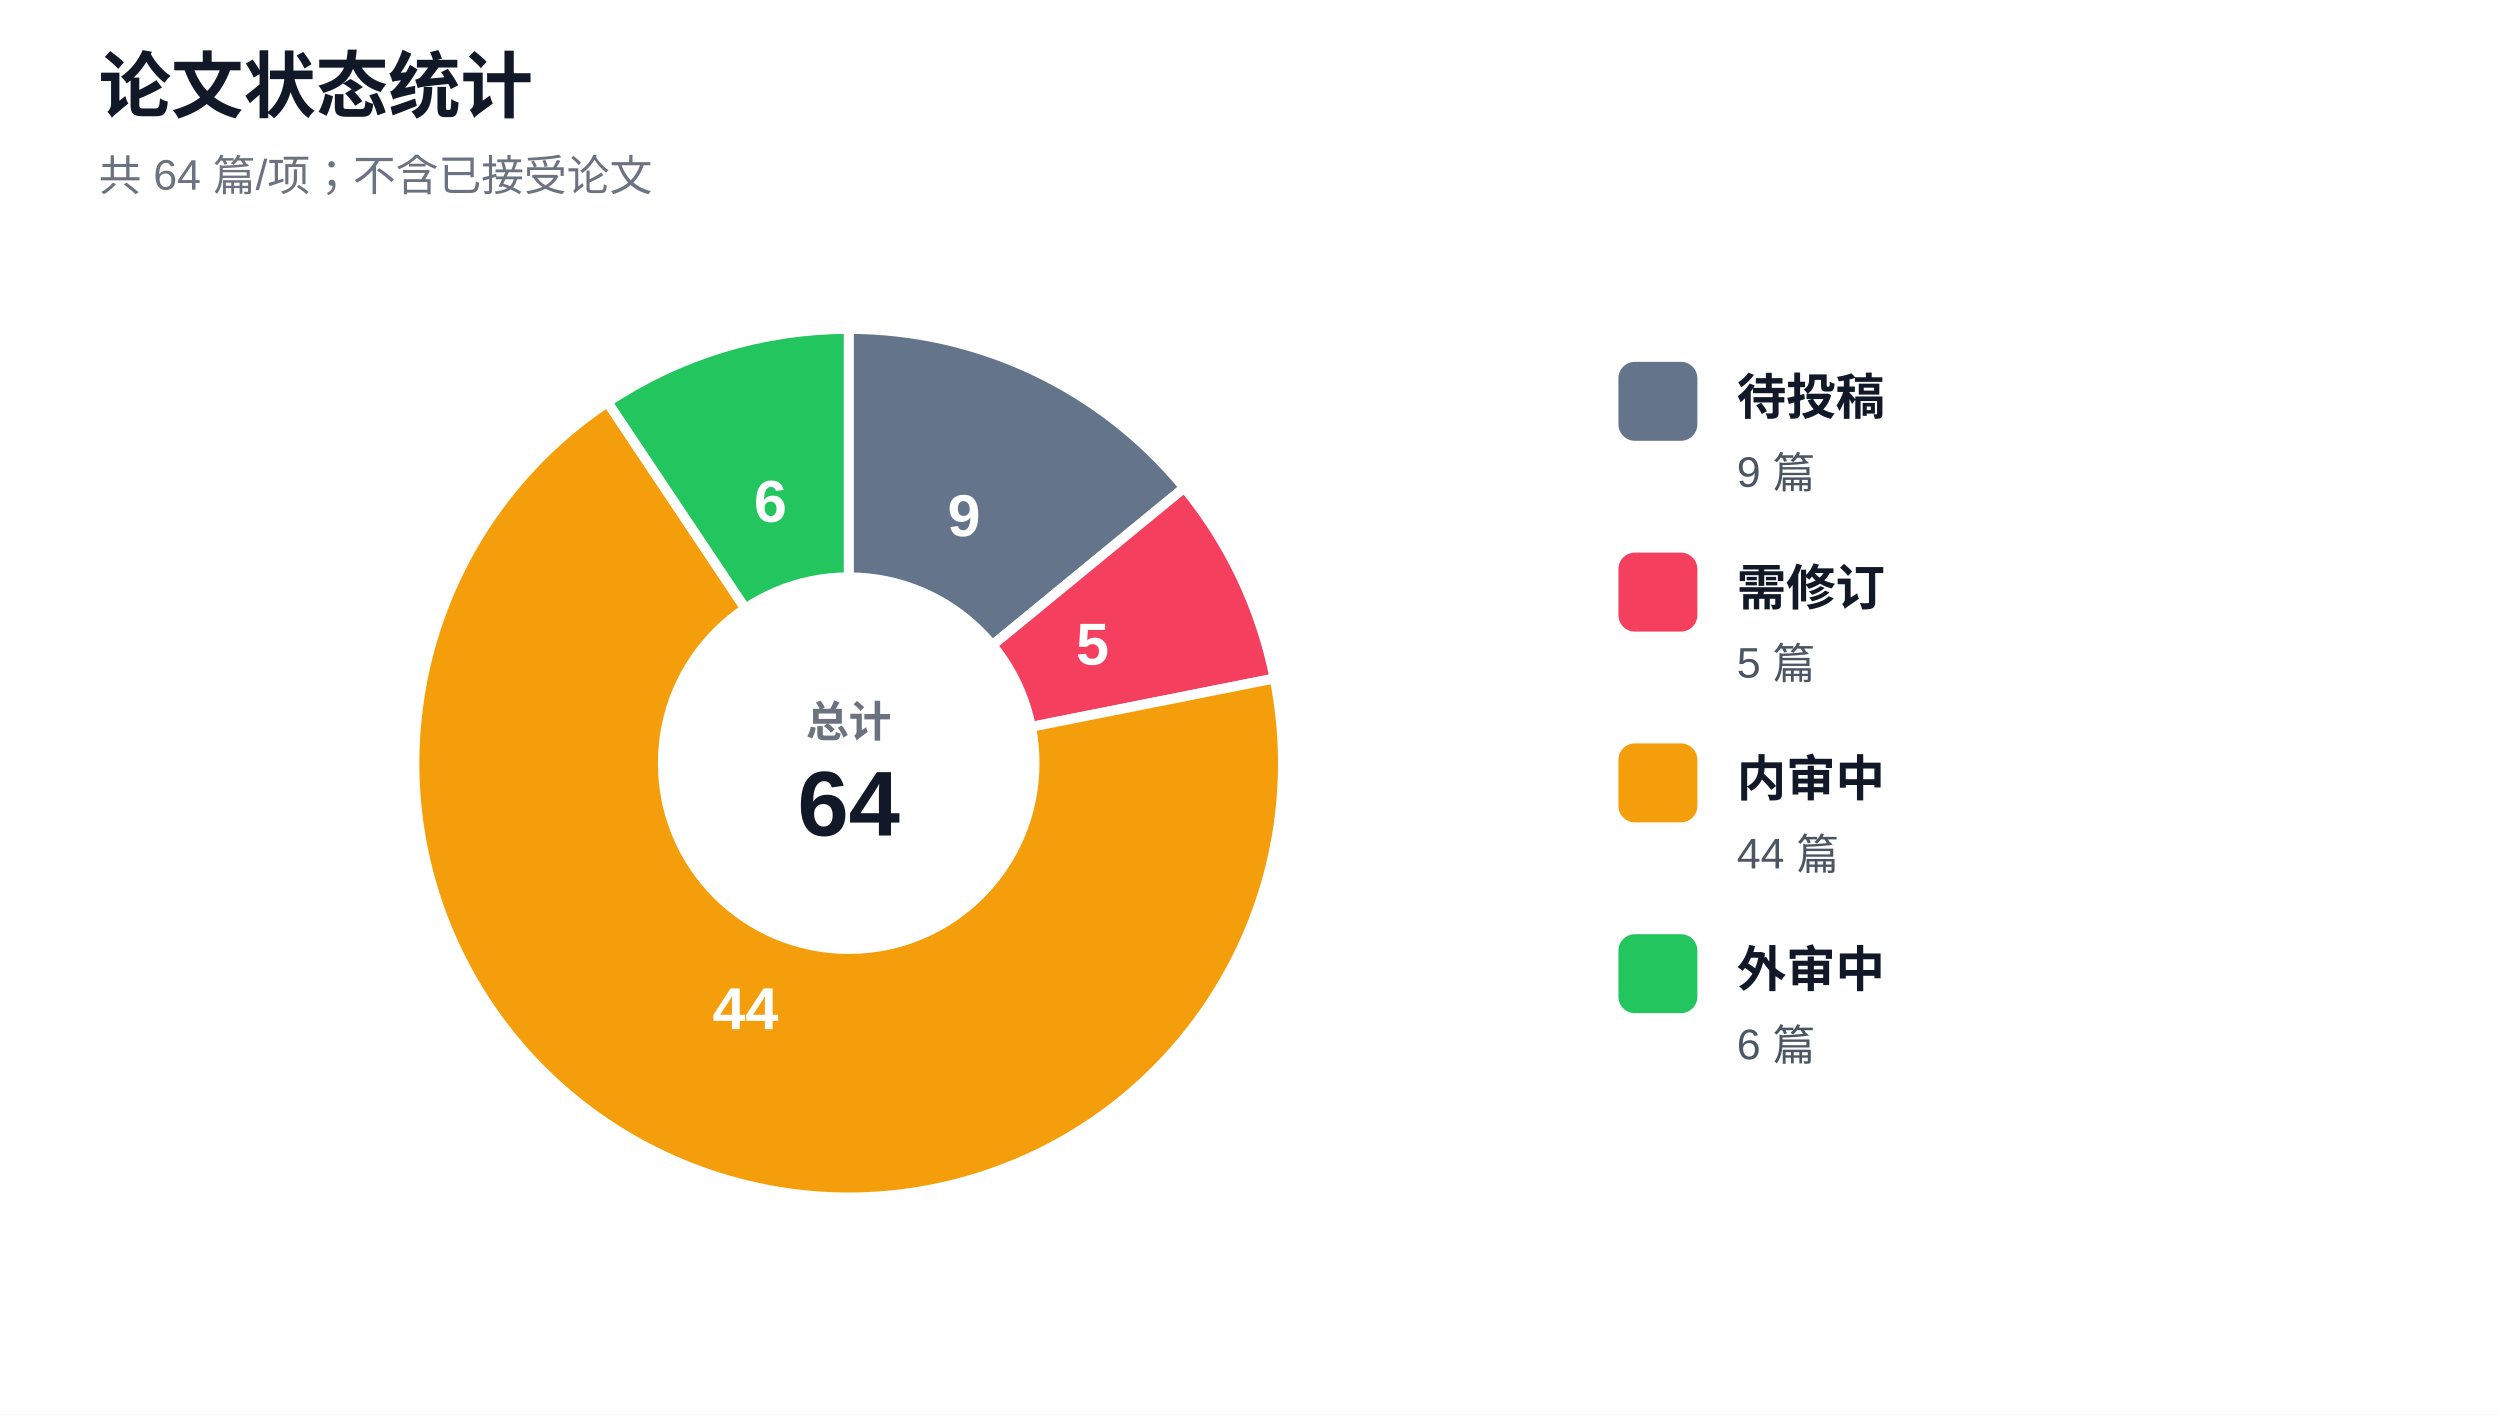
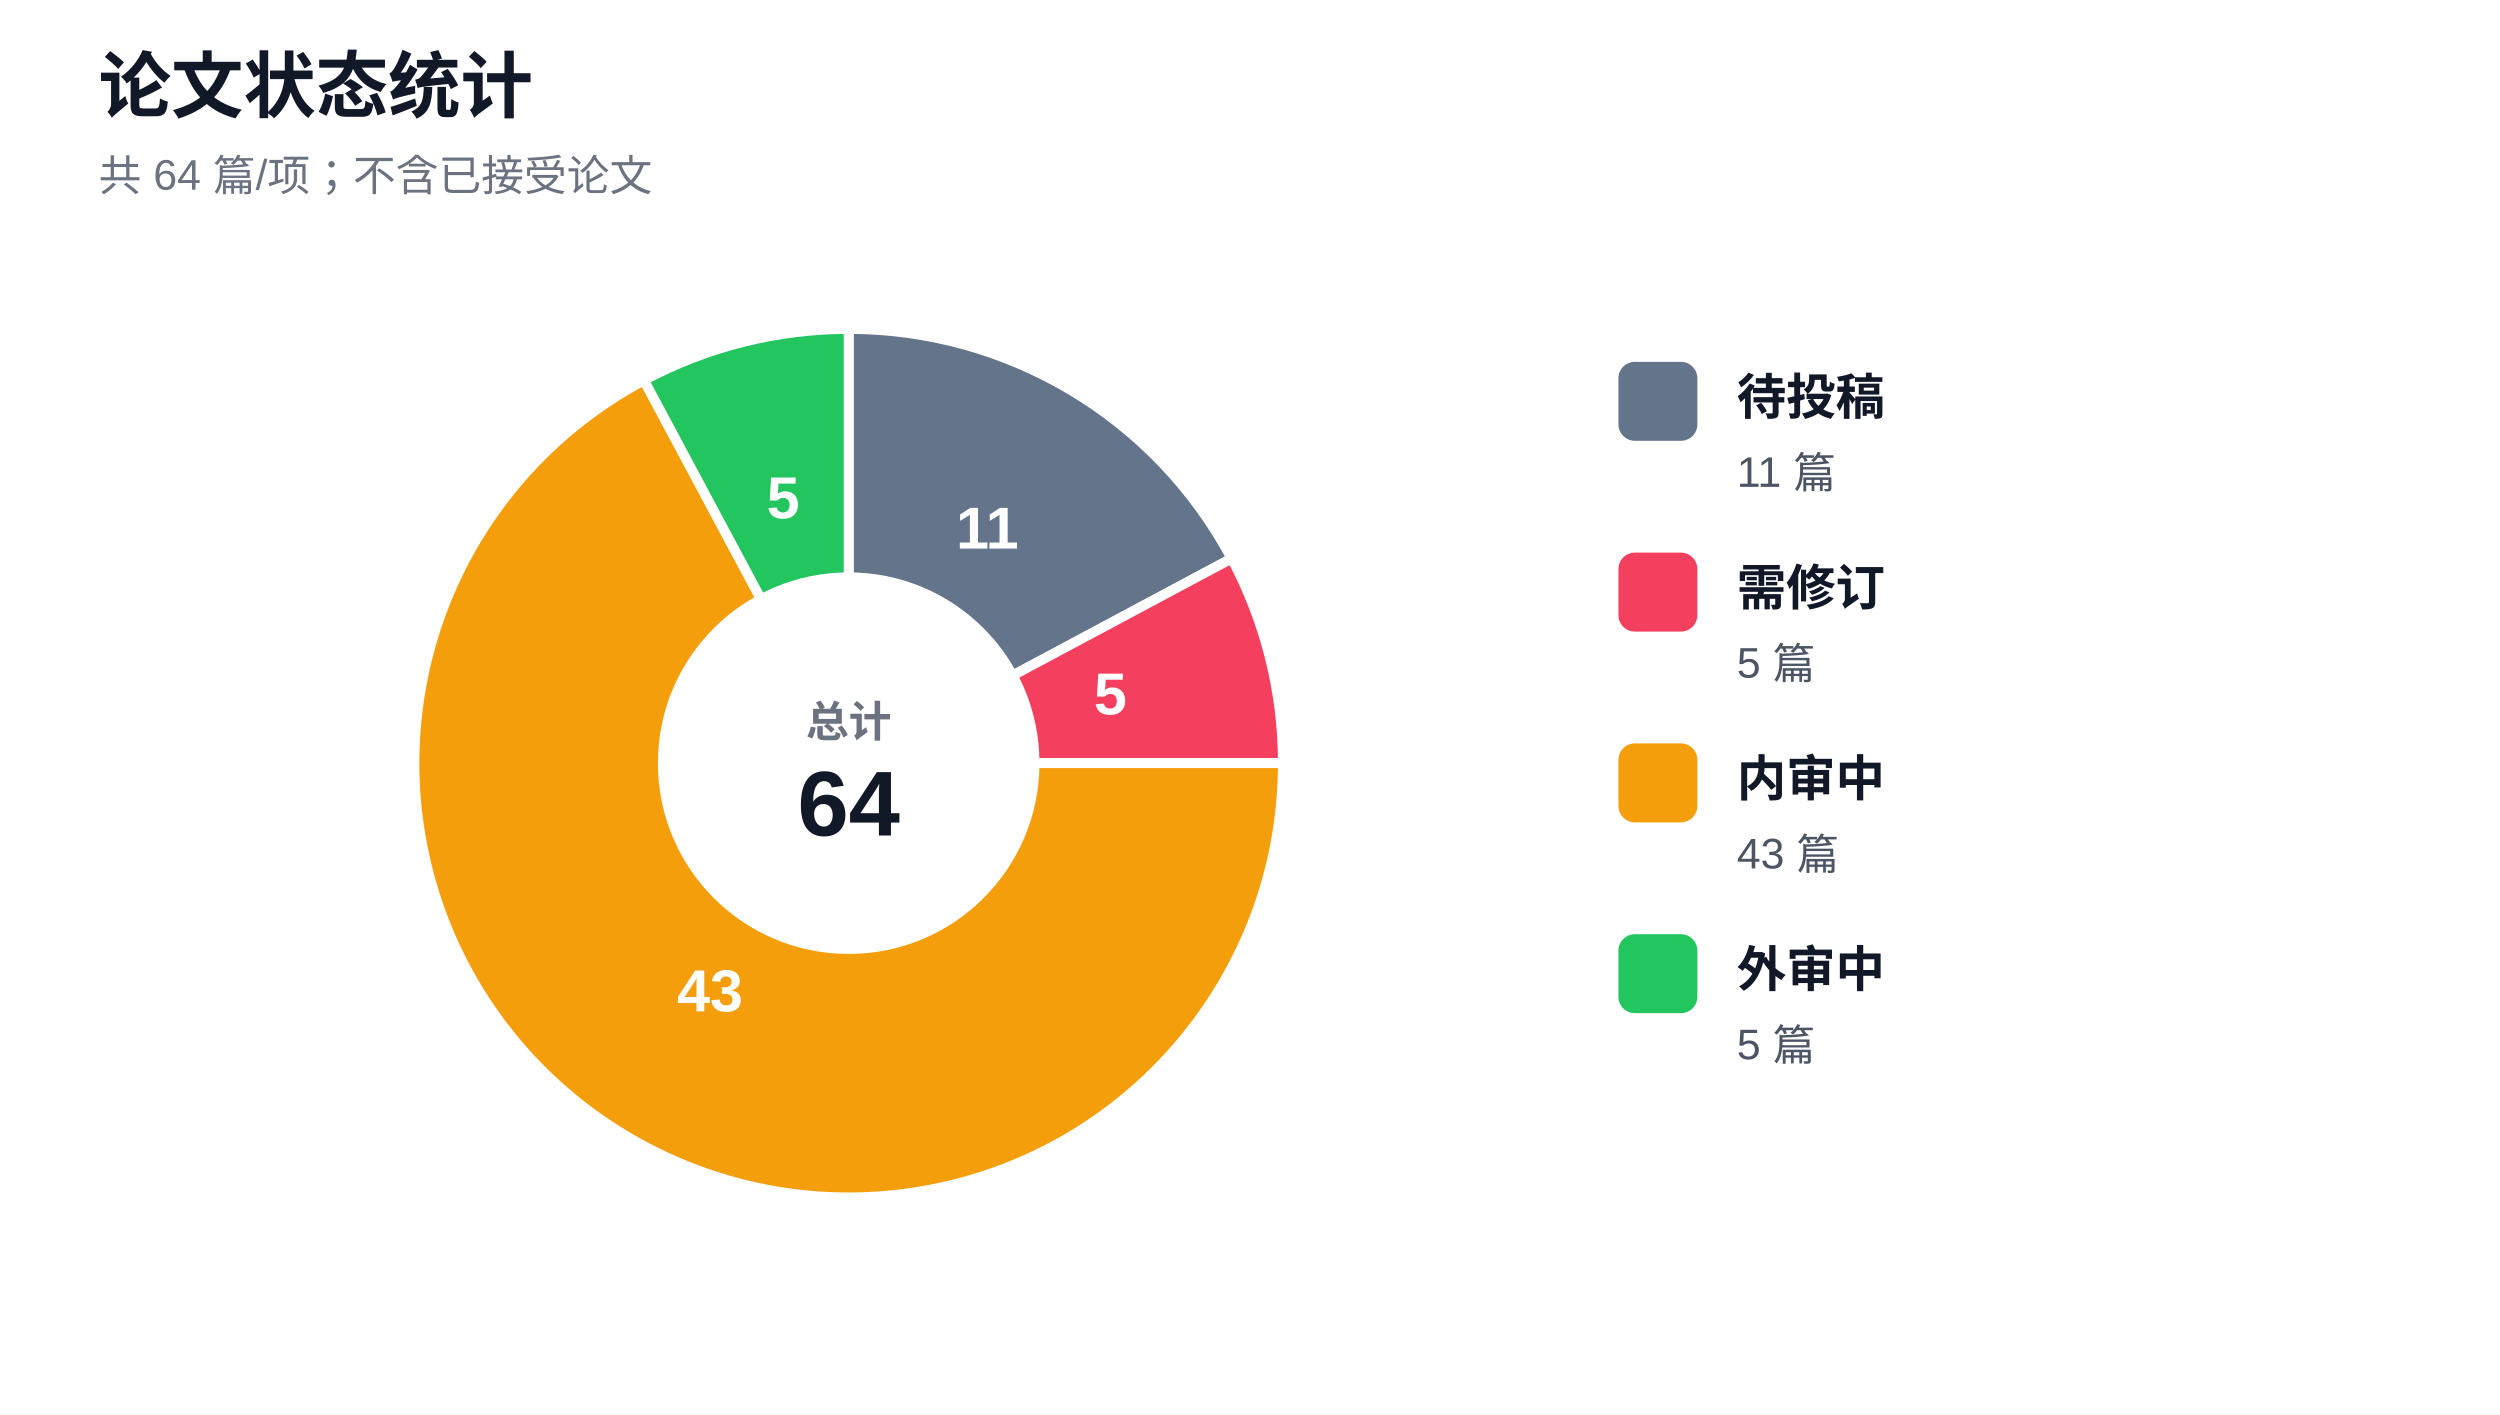
<svg xmlns="http://www.w3.org/2000/svg" width="760" height="430" viewBox="0 0 760 430" role="img" aria-labelledby="title desc">
  <rect width="760" height="430" fill="#ffffff" />
  <text x="30" y="34" fill="#111827" font-family="Arial, Microsoft YaHei, sans-serif" font-size="22" font-weight="700">论文状态统计</text>
  <text x="30" y="58" fill="#6b7280" font-family="Arial, Microsoft YaHei, sans-serif" font-size="13">共 64 篇/项；不含已接受论文</text>
  <g font-family="Arial, Microsoft YaHei, sans-serif">
-     <path d="M 258 232 L 258 100 A 132 132 0 0 1 360.037 148.26 Z" fill="#64748b" stroke="#ffffff" stroke-width="3" />
-     <text x="293.06" y="157.873" fill="#ffffff" font-size="18" font-weight="800" text-anchor="middle" dominant-baseline="middle">9</text>
-     <path d="M 258 232 L 360.037 148.26 A 132 132 0 0 1 387.464 206.248 Z" fill="#f43f5e" stroke="#ffffff" stroke-width="3" />
-     <text x="332.127" y="196.94" fill="#ffffff" font-size="18" font-weight="800" text-anchor="middle" dominant-baseline="middle">5</text>
-     <path d="M 258 232 L 387.464 206.248 A 132 132 0 1 1 184.665 122.246 Z" fill="#f59e0b" stroke="#ffffff" stroke-width="3" />
-     <text x="226.62" y="307.758" fill="#ffffff" font-size="18" font-weight="800" text-anchor="middle" dominant-baseline="middle">44</text>
-     <path d="M 258 232 L 184.665 122.246 A 132 132 0 0 1 258 100 Z" fill="#22c55e" stroke="#ffffff" stroke-width="3" />
-     <text x="234.197" y="153.531" fill="#ffffff" font-size="18" font-weight="800" text-anchor="middle" dominant-baseline="middle">6</text>
+     <path d="M 258 232 L 258 100 A 132 132 0 0 1 374.414 169.776 Z" fill="#64748b" stroke="#ffffff" stroke-width="3" />
+     <text x="300.156" y="161.666" fill="#ffffff" font-size="18" font-weight="800" text-anchor="middle" dominant-baseline="middle">11</text>
+     <path d="M 258 232 L 374.414 169.776 A 132 132 0 0 1 390 232 Z" fill="#f43f5e" stroke="#ffffff" stroke-width="3" />
+     <text x="337.543" y="212.076" fill="#ffffff" font-size="18" font-weight="800" text-anchor="middle" dominant-baseline="middle">5</text>
+     <path d="M 258 232 L 390 232 A 132 132 0 1 1 195.776 115.586 Z" fill="#f59e0b" stroke="#ffffff" stroke-width="3" />
+     <text x="215.844" y="302.334" fill="#ffffff" font-size="18" font-weight="800" text-anchor="middle" dominant-baseline="middle">43</text>
+     <path d="M 258 232 L 195.776 115.586 A 132 132 0 0 1 258 100 Z" fill="#22c55e" stroke="#ffffff" stroke-width="3" />
+     <text x="238.076" y="152.457" fill="#ffffff" font-size="18" font-weight="800" text-anchor="middle" dominant-baseline="middle">5</text>
    <circle cx="258" cy="232" r="58" fill="#ffffff" />
    <text x="258" y="224" fill="#6b7280" font-size="13" font-weight="700" text-anchor="middle">总计</text>
    <text x="258" y="254" fill="#111827" font-size="28" font-weight="700" text-anchor="middle">64</text>
  </g>
  <g font-family="Arial, Microsoft YaHei, sans-serif">
    <rect x="492" y="110" width="24" height="24" rx="5" fill="#64748b" />
    <text x="528" y="126" fill="#111827" font-size="15" font-weight="700">待投稿</text>
-     <text x="528" y="148" fill="#4b5563" font-size="13">9 篇</text>
+     <text x="528" y="148" fill="#4b5563" font-size="13">11 篇</text>
    <rect x="492" y="168" width="24" height="24" rx="5" fill="#f43f5e" />
    <text x="528" y="184" fill="#111827" font-size="15" font-weight="700">需修订</text>
    <text x="528" y="206" fill="#4b5563" font-size="13">5 篇</text>
    <rect x="492" y="226" width="24" height="24" rx="5" fill="#f59e0b" />
    <text x="528" y="242" fill="#111827" font-size="15" font-weight="700">内审中</text>
-     <text x="528" y="264" fill="#4b5563" font-size="13">44 篇</text>
+     <text x="528" y="264" fill="#4b5563" font-size="13">43 篇</text>
    <rect x="492" y="284" width="24" height="24" rx="5" fill="#22c55e" />
    <text x="528" y="300" fill="#111827" font-size="15" font-weight="700">外审中</text>
-     <text x="528" y="322" fill="#4b5563" font-size="13">6 篇</text>
+     <text x="528" y="322" fill="#4b5563" font-size="13">5 篇</text>
  </g>
</svg>
